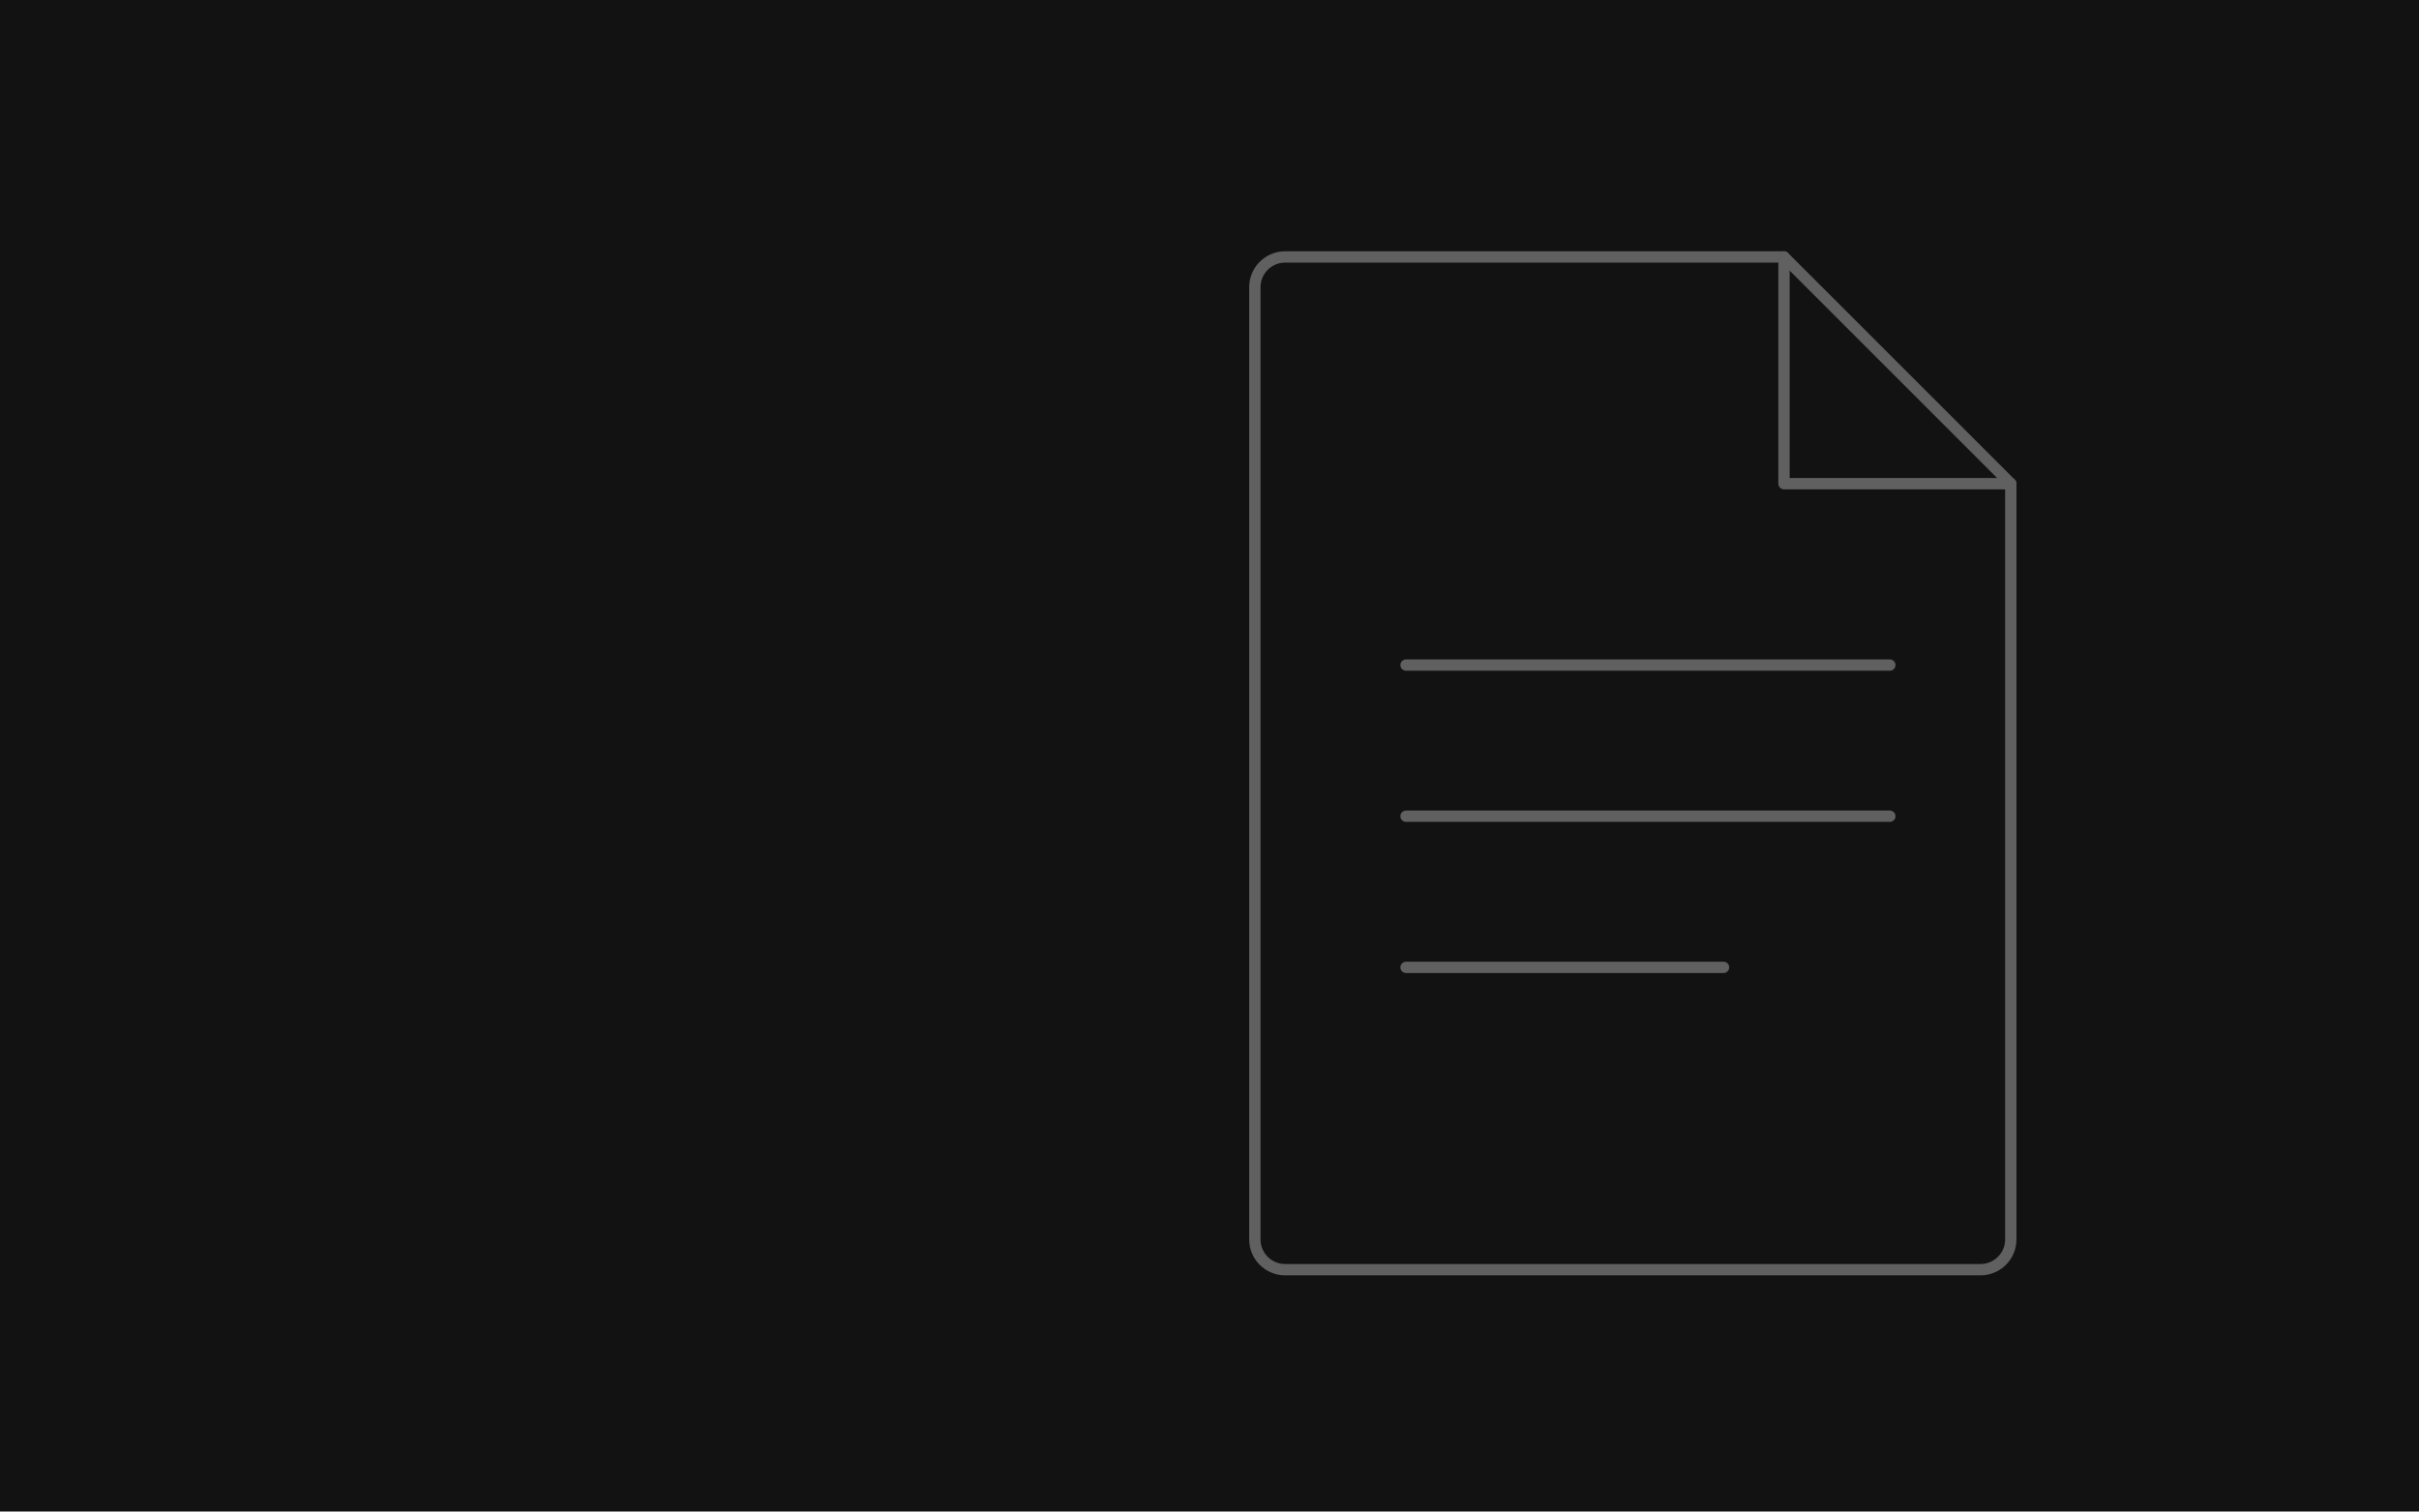
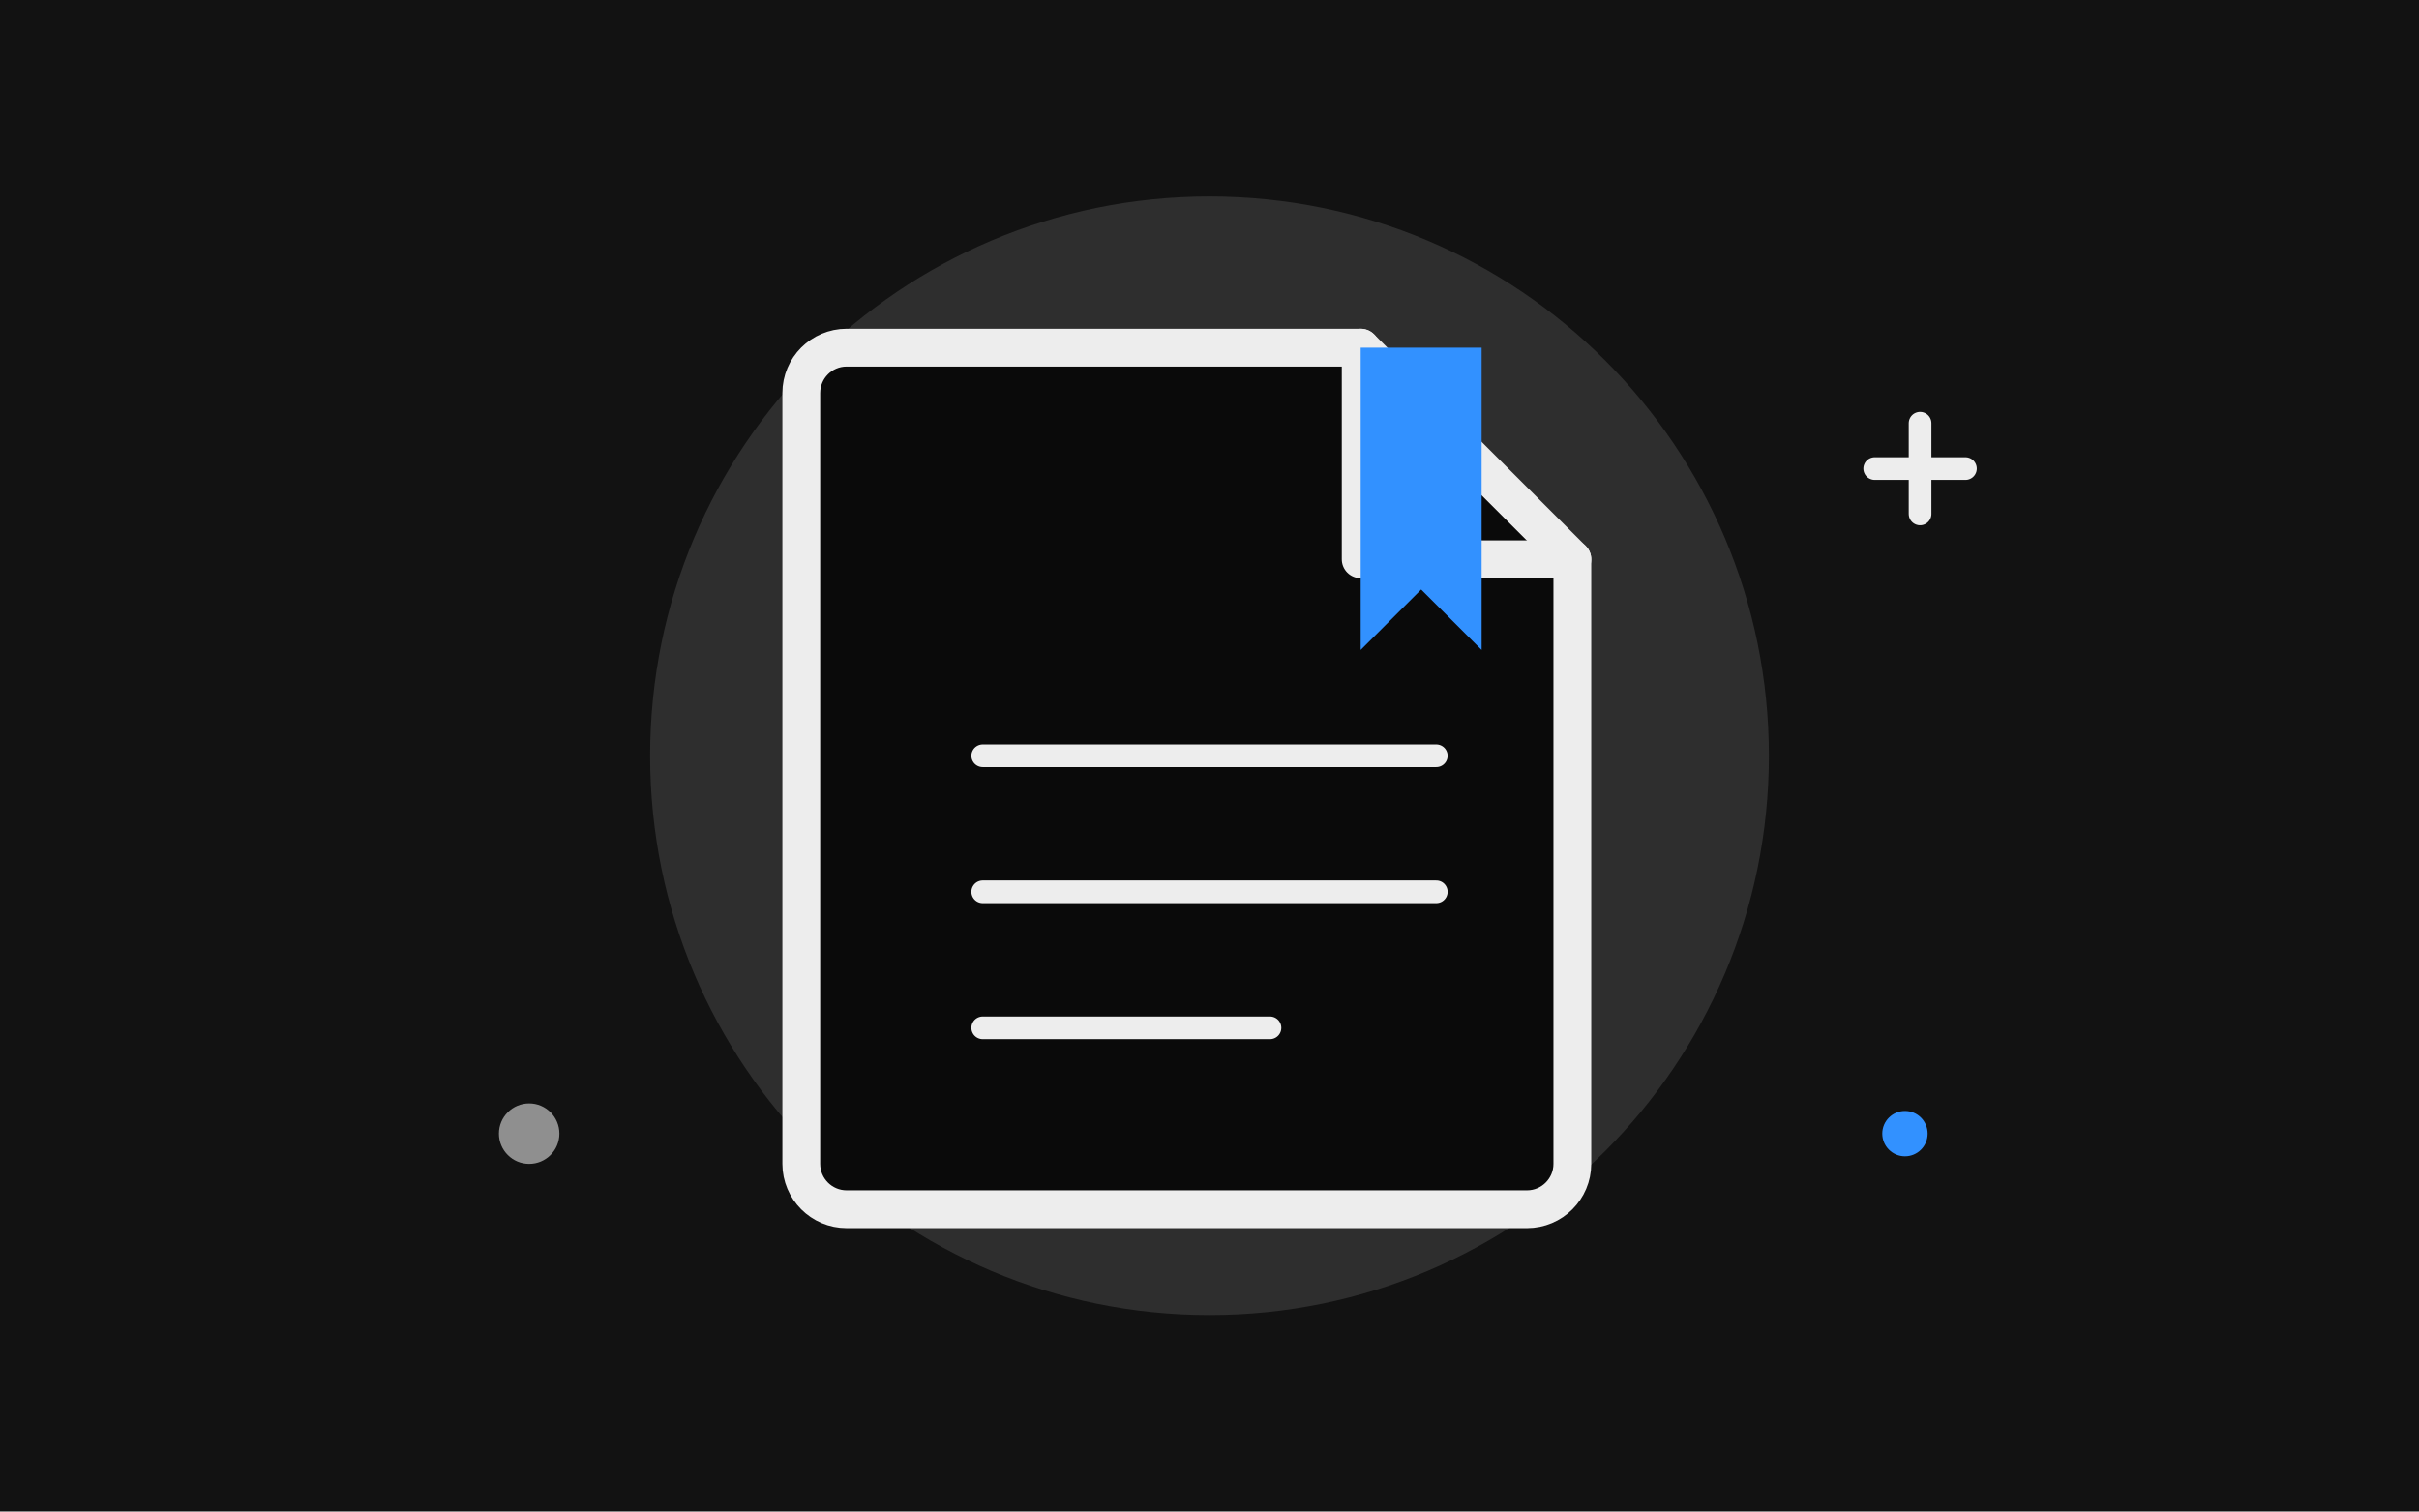
- <svg xmlns="http://www.w3.org/2000/svg" viewBox="0 0 320 200" width="800" height="500">
+ <svg xmlns="http://www.w3.org/2000/svg" viewBox="0 0 320 200" width="1600" height="1000">
+   <style>
+ .g{fill:#2e2e2e}
+ .o{fill:none;stroke:#ededed;stroke-width:5;stroke-linejoin:round;stroke-linecap:round}
+ .o3{fill:none;stroke:#ededed;stroke-width:3;stroke-linejoin:round;stroke-linecap:round}
+ .p{fill:#0a0a0a;stroke:#ededed;stroke-width:5;stroke-linejoin:round;stroke-linecap:round}
+ .s{fill:#454545;stroke:#ededed;stroke-width:5;stroke-linejoin:round;stroke-linecap:round}
+ .b{fill:#3291ff;stroke:#ededed;stroke-width:5;stroke-linejoin:round;stroke-linecap:round}
+ .bl{fill:#3291ff}
+ .d{fill:#8f8f8f}
+ .plus{fill:none;stroke:#ededed;stroke-width:3;stroke-linecap:round}
+ .chk{fill:none;stroke:#3291ff;stroke-width:8;stroke-linecap:round;stroke-linejoin:round}
+ </style>
  <rect width="320" height="200" fill="#121212" />
-   <g fill="none" stroke-linecap="round" stroke-linejoin="round" opacity=".62">
-     <g stroke="#8f8f8f" stroke-width="1.5">
-       <path d="M170 34h66l30 30v100a4 4 0 01-4 4h-92a4 4 0 01-4-4V38a4 4 0 014-4z" />
-       <path d="M236 34v30h30" />
-       <path d="M186 88h64M186 108h64M186 128h42" />
-     </g>
-   </g>
+   <circle class="g" cx="160" cy="100" r="74" />
+   <path class="p" d="M112 46h68l28 28v80a6 6 0 0 1-6 6h-90a6 6 0 0 1-6-6V52a6 6 0 0 1 6-6z" />
+   <path class="o" d="M180 46v28h28" />
+   <path class="o3" d="M130 100h60M130 118h60M130 136h38" />
+   <path class="bl" d="M196 46v40l-8-8-8 8V46z" />
+   <path class="plus" d="M254 56v12M248 62h12" />
+   <circle class="d" cx="70" cy="150" r="4" />
+   <circle class="bl" cx="252" cy="150" r="3" />
</svg>
